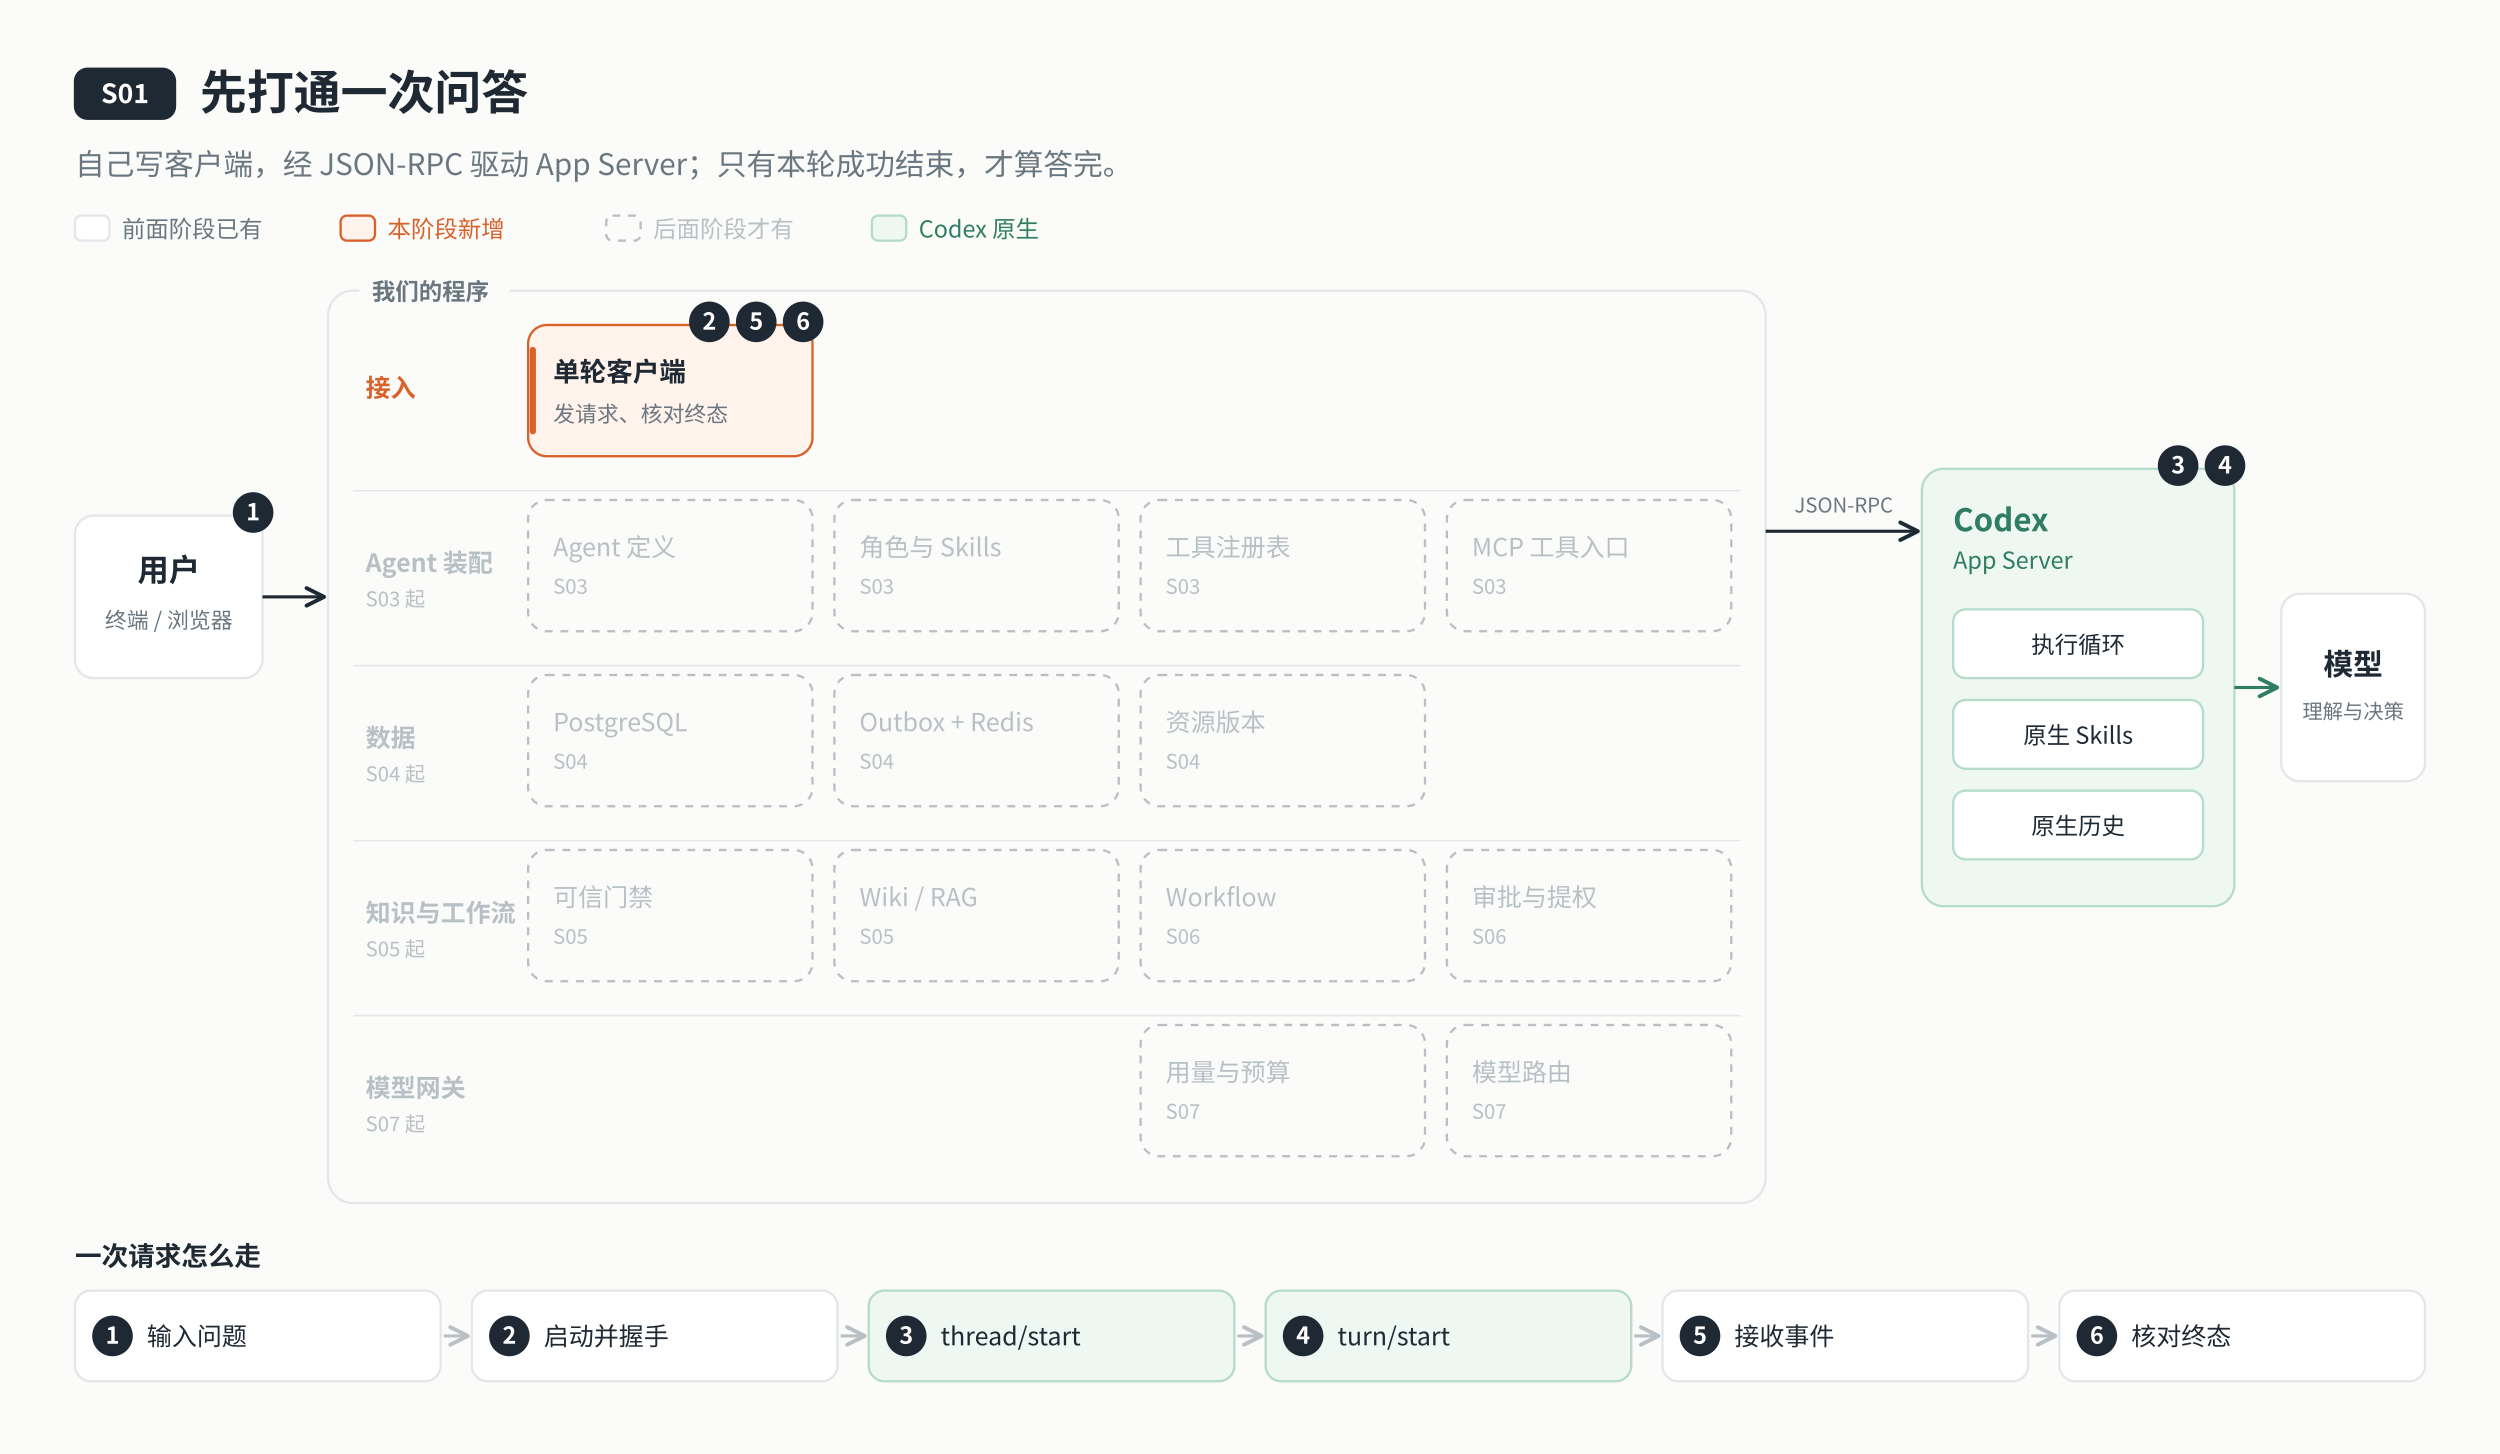
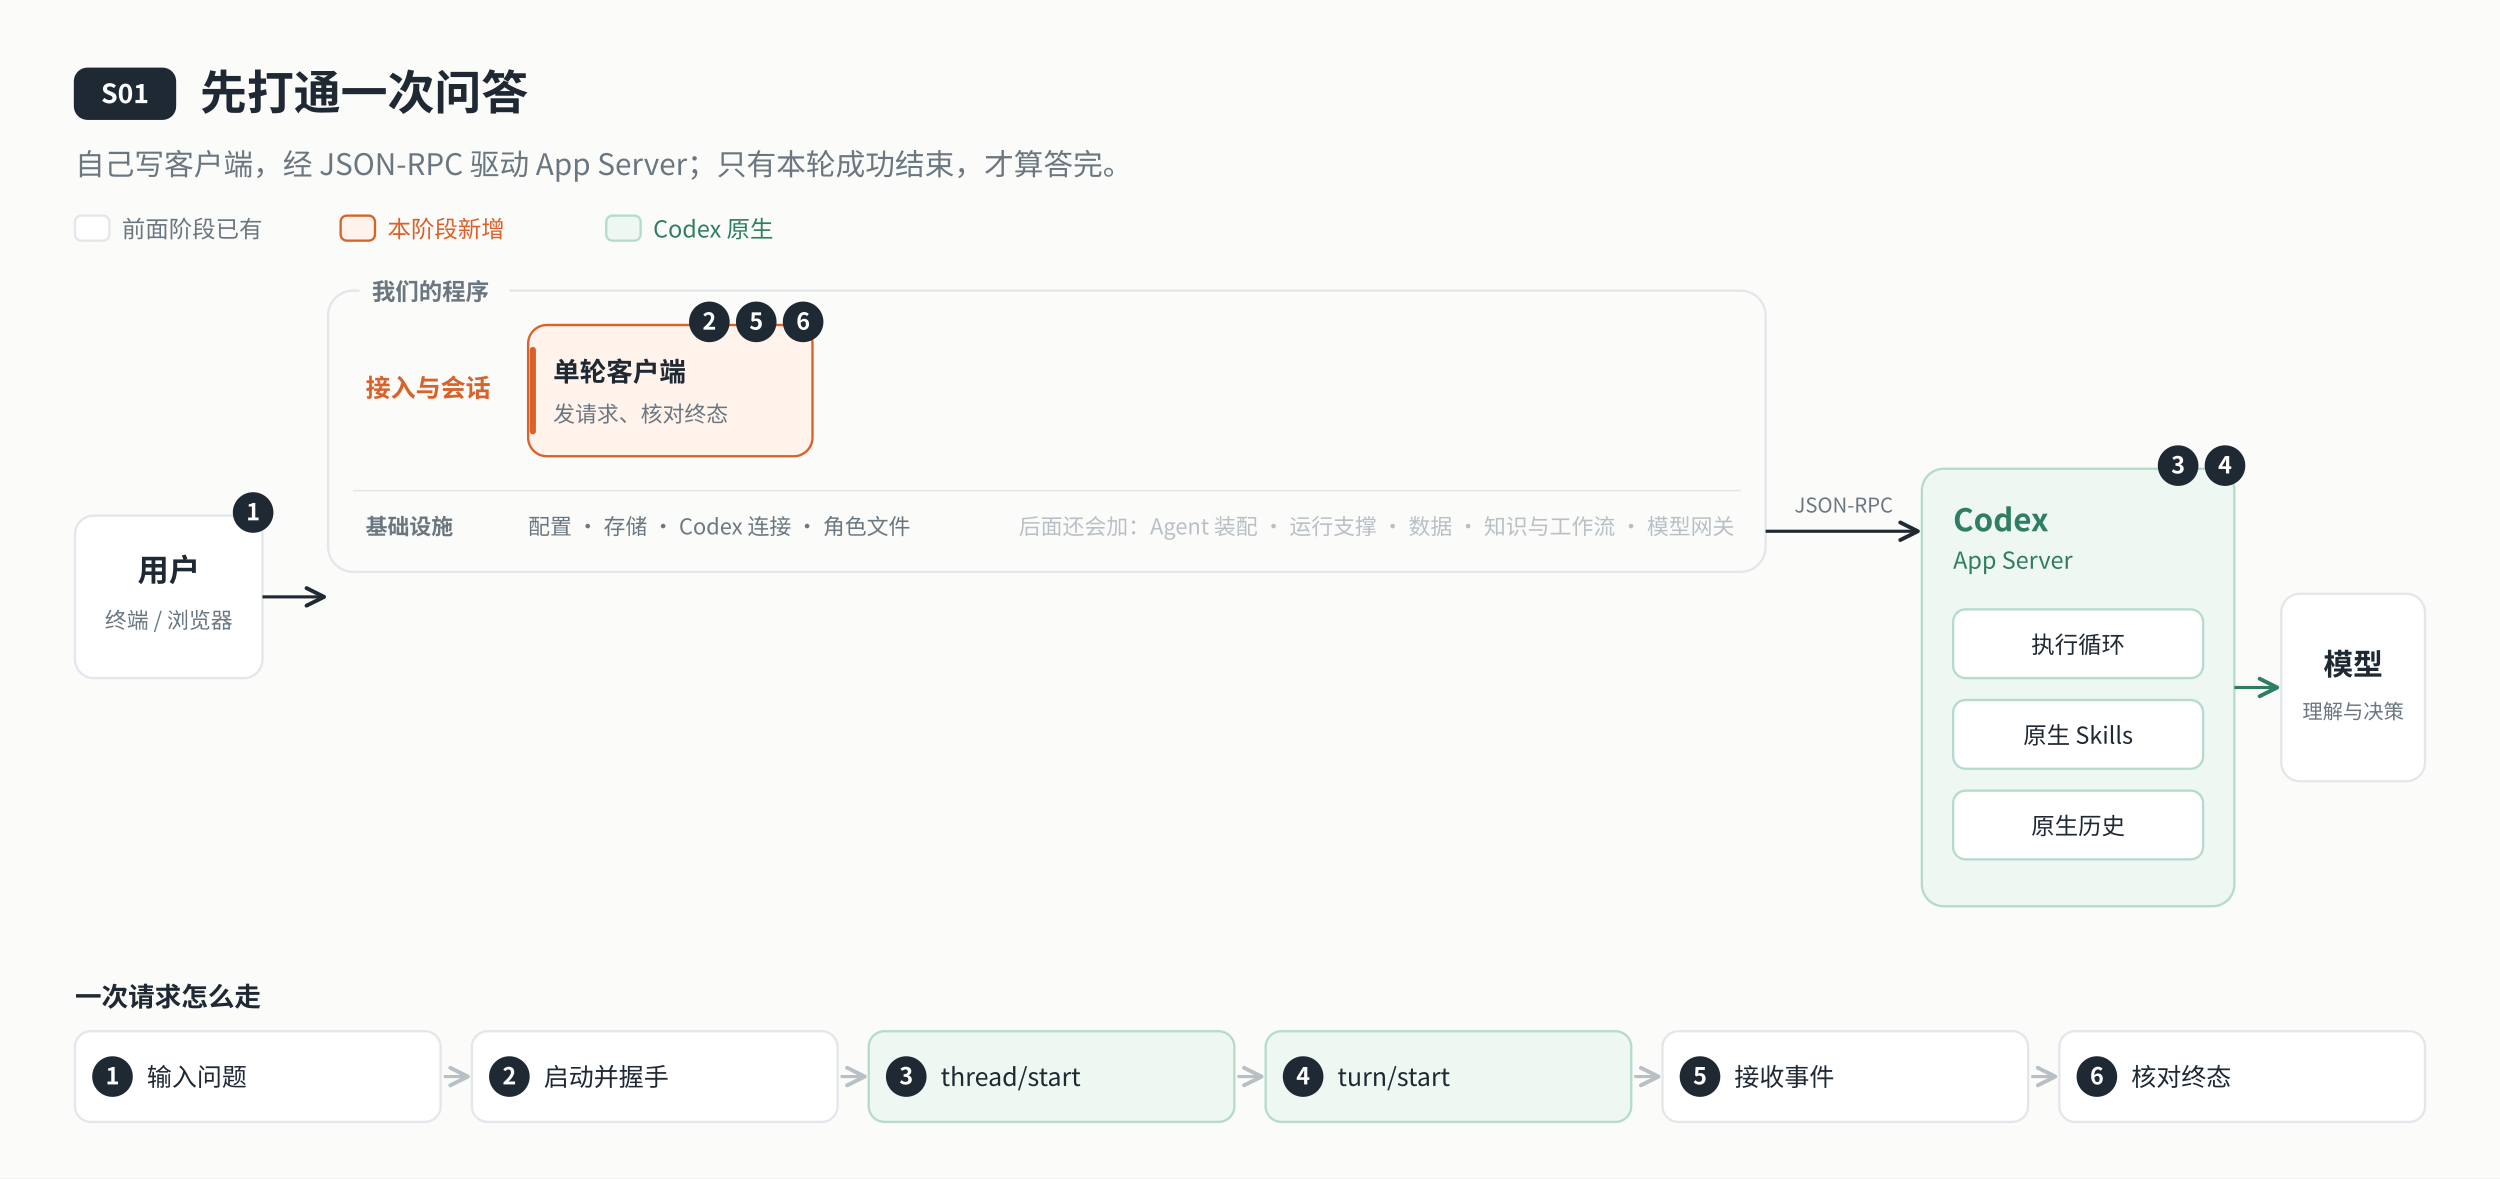
- <svg xmlns="http://www.w3.org/2000/svg" width="1600" height="930" viewBox="0 0 1600 930" role="img" aria-labelledby="title desc">
+ <svg xmlns="http://www.w3.org/2000/svg" width="1600" height="754" viewBox="0 0 1600 754" role="img" aria-labelledby="title desc">
  <defs>
    <marker id="mB8C0C6" viewBox="0 0 10 10" refX="8" refY="5" markerWidth="7" markerHeight="7" orient="auto-start-reverse">
      <path d="M1 1 L9 5 L1 9" fill="none" stroke="#B8C0C6" stroke-width="1.8" stroke-linecap="round" stroke-linejoin="round" />
    </marker>
    <marker id="m1F2933" viewBox="0 0 10 10" refX="8" refY="5" markerWidth="7" markerHeight="7" orient="auto-start-reverse">
      <path d="M1 1 L9 5 L1 9" fill="none" stroke="#1F2933" stroke-width="1.8" stroke-linecap="round" stroke-linejoin="round" />
    </marker>
    <marker id="m2F7D62" viewBox="0 0 10 10" refX="8" refY="5" markerWidth="7" markerHeight="7" orient="auto-start-reverse">
      <path d="M1 1 L9 5 L1 9" fill="none" stroke="#2F7D62" stroke-width="1.8" stroke-linecap="round" stroke-linejoin="round" />
    </marker>
  </defs>
  <g font-family="PingFang SC, Microsoft YaHei, Noto Sans CJK SC, sans-serif">
-     <rect x="0" y="0" width="1600" height="930" rx="0" fill="#FBFBF9" stroke="#FBFBF9" stroke-width="1.5" />
+     <rect x="0" y="0" width="1600" height="754" fill="#FBFBF9" />
    <rect x="48" y="44" width="64" height="32" rx="8" fill="#1F2933" stroke="#1F2933" stroke-width="1.5" />
    <text x="80" y="66" font-size="17" fill="#fff" font-weight="700" text-anchor="middle">S01</text>
    <text x="128" y="70" font-size="30" fill="#1F2933" font-weight="700" text-anchor="start">先打通一次问答</text>
    <text x="48" y="112" font-size="19" fill="#6B7780" font-weight="400" text-anchor="start">自己写客户端，经 JSON-RPC 驱动 App Server；只有本轮成功结束，才算答完。</text>
    <rect x="48" y="138" width="22" height="16" rx="4" fill="#FFFFFF" stroke="#E3E7EA" stroke-width="1.5" />
    <text x="78" y="152" font-size="15" fill="#6B7780" font-weight="400" text-anchor="start">前面阶段已有</text>
    <rect x="218" y="138" width="22" height="16" rx="4" fill="#FFF3EC" stroke="#D9622B" stroke-width="1.5" />
    <text x="248" y="152" font-size="15" fill="#D9622B" font-weight="400" text-anchor="start">本阶段新增</text>
-     <rect x="388" y="138" width="22" height="16" rx="4" fill="#FBFBF9" stroke="#B8C0C6" stroke-width="1.5" stroke-dasharray="5 5" />
-     <text x="418" y="152" font-size="15" fill="#B8C0C6" font-weight="400" text-anchor="start">后面阶段才有</text>
-     <rect x="558" y="138" width="22" height="16" rx="4" fill="#EEF7F2" stroke="#B5DCCB" stroke-width="1.5" />
-     <text x="588" y="152" font-size="15" fill="#2F7D62" font-weight="400" text-anchor="start">Codex 原生</text>
+     <rect x="388" y="138" width="22" height="16" rx="4" fill="#EEF7F2" stroke="#B5DCCB" stroke-width="1.5" />
+     <text x="418" y="152" font-size="15" fill="#2F7D62" font-weight="400" text-anchor="start">Codex 原生</text>
    <rect x="48" y="330" width="120" height="104" rx="12" fill="#FFFFFF" stroke="#E3E7EA" stroke-width="1.5" />
    <text x="108" y="372" font-size="20" fill="#1F2933" font-weight="600" text-anchor="middle">用户</text>
    <text x="108" y="402" font-size="14" fill="#6B7780" font-weight="400" text-anchor="middle">终端 / 浏览器</text>
-     <rect x="210" y="186" width="920" height="584" rx="16" fill="none" stroke="#E3E7EA" stroke-width="1.5" />
+     <rect x="210" y="186" width="920" height="180" rx="16" fill="none" stroke="#E3E7EA" stroke-width="1.5" />
    <rect x="230" y="175" width="96" height="22" fill="#FBFBF9" />
    <text x="238" y="192" font-size="15" fill="#6B7780" font-weight="600" text-anchor="start">我们的程序</text>
-     <text x="234" y="254" font-size="16" fill="#D9622B" font-weight="600" text-anchor="start">接入</text>
+     <text x="234" y="254" font-size="16" fill="#D9622B" font-weight="600" text-anchor="start">接入与会话</text>
    <rect x="338" y="208" width="182" height="84" rx="12" fill="#FFF3EC" stroke="#D9622B" stroke-width="1.5" />
    <rect x="339" y="222" width="4" height="56" rx="2" fill="#D9622B" />
    <text x="354" y="244" font-size="17" fill="#1F2933" font-weight="600" text-anchor="start">单轮客户端</text>
    <text x="354" y="270" font-size="14" fill="#6B7780" font-weight="400" text-anchor="start">发请求、核对终态</text>
-     <text x="234" y="366" font-size="16" fill="#B8C0C6" font-weight="600" text-anchor="start">Agent 装配</text>
-     <text x="234" y="388" font-size="13" fill="#B8C0C6" font-weight="400" text-anchor="start">S03 起</text>
    <line x1="226" y1="314" x2="1114" y2="314" stroke="#E3E7EA" stroke-width="1" />
-     <rect x="338" y="320" width="182" height="84" rx="12" fill="none" stroke="#B8C0C6" stroke-width="1.5" stroke-dasharray="5 5" />
-     <text x="354" y="356" font-size="16" fill="#B8C0C6" font-weight="500" text-anchor="start">Agent 定义</text>
-     <text x="354" y="380" font-size="13" fill="#B8C0C6" font-weight="400" text-anchor="start">S03</text>
-     <rect x="534" y="320" width="182" height="84" rx="12" fill="none" stroke="#B8C0C6" stroke-width="1.5" stroke-dasharray="5 5" />
-     <text x="550" y="356" font-size="16" fill="#B8C0C6" font-weight="500" text-anchor="start">角色与 Skills</text>
-     <text x="550" y="380" font-size="13" fill="#B8C0C6" font-weight="400" text-anchor="start">S03</text>
-     <rect x="730" y="320" width="182" height="84" rx="12" fill="none" stroke="#B8C0C6" stroke-width="1.5" stroke-dasharray="5 5" />
-     <text x="746" y="356" font-size="16" fill="#B8C0C6" font-weight="500" text-anchor="start">工具注册表</text>
-     <text x="746" y="380" font-size="13" fill="#B8C0C6" font-weight="400" text-anchor="start">S03</text>
-     <rect x="926" y="320" width="182" height="84" rx="12" fill="none" stroke="#B8C0C6" stroke-width="1.5" stroke-dasharray="5 5" />
-     <text x="942" y="356" font-size="16" fill="#B8C0C6" font-weight="500" text-anchor="start">MCP 工具入口</text>
-     <text x="942" y="380" font-size="13" fill="#B8C0C6" font-weight="400" text-anchor="start">S03</text>
-     <text x="234" y="478" font-size="16" fill="#B8C0C6" font-weight="600" text-anchor="start">数据</text>
-     <text x="234" y="500" font-size="13" fill="#B8C0C6" font-weight="400" text-anchor="start">S04 起</text>
-     <line x1="226" y1="426" x2="1114" y2="426" stroke="#E3E7EA" stroke-width="1" />
-     <rect x="338" y="432" width="182" height="84" rx="12" fill="none" stroke="#B8C0C6" stroke-width="1.5" stroke-dasharray="5 5" />
-     <text x="354" y="468" font-size="16" fill="#B8C0C6" font-weight="500" text-anchor="start">PostgreSQL</text>
-     <text x="354" y="492" font-size="13" fill="#B8C0C6" font-weight="400" text-anchor="start">S04</text>
-     <rect x="534" y="432" width="182" height="84" rx="12" fill="none" stroke="#B8C0C6" stroke-width="1.5" stroke-dasharray="5 5" />
-     <text x="550" y="468" font-size="16" fill="#B8C0C6" font-weight="500" text-anchor="start">Outbox + Redis</text>
-     <text x="550" y="492" font-size="13" fill="#B8C0C6" font-weight="400" text-anchor="start">S04</text>
-     <rect x="730" y="432" width="182" height="84" rx="12" fill="none" stroke="#B8C0C6" stroke-width="1.5" stroke-dasharray="5 5" />
-     <text x="746" y="468" font-size="16" fill="#B8C0C6" font-weight="500" text-anchor="start">资源版本</text>
-     <text x="746" y="492" font-size="13" fill="#B8C0C6" font-weight="400" text-anchor="start">S04</text>
-     <text x="234" y="590" font-size="16" fill="#B8C0C6" font-weight="600" text-anchor="start">知识与工作流</text>
-     <text x="234" y="612" font-size="13" fill="#B8C0C6" font-weight="400" text-anchor="start">S05 起</text>
-     <line x1="226" y1="538" x2="1114" y2="538" stroke="#E3E7EA" stroke-width="1" />
-     <rect x="338" y="544" width="182" height="84" rx="12" fill="none" stroke="#B8C0C6" stroke-width="1.5" stroke-dasharray="5 5" />
-     <text x="354" y="580" font-size="16" fill="#B8C0C6" font-weight="500" text-anchor="start">可信门禁</text>
-     <text x="354" y="604" font-size="13" fill="#B8C0C6" font-weight="400" text-anchor="start">S05</text>
-     <rect x="534" y="544" width="182" height="84" rx="12" fill="none" stroke="#B8C0C6" stroke-width="1.5" stroke-dasharray="5 5" />
-     <text x="550" y="580" font-size="16" fill="#B8C0C6" font-weight="500" text-anchor="start">Wiki / RAG</text>
-     <text x="550" y="604" font-size="13" fill="#B8C0C6" font-weight="400" text-anchor="start">S05</text>
-     <rect x="730" y="544" width="182" height="84" rx="12" fill="none" stroke="#B8C0C6" stroke-width="1.5" stroke-dasharray="5 5" />
-     <text x="746" y="580" font-size="16" fill="#B8C0C6" font-weight="500" text-anchor="start">Workflow</text>
-     <text x="746" y="604" font-size="13" fill="#B8C0C6" font-weight="400" text-anchor="start">S06</text>
-     <rect x="926" y="544" width="182" height="84" rx="12" fill="none" stroke="#B8C0C6" stroke-width="1.5" stroke-dasharray="5 5" />
-     <text x="942" y="580" font-size="16" fill="#B8C0C6" font-weight="500" text-anchor="start">审批与提权</text>
-     <text x="942" y="604" font-size="13" fill="#B8C0C6" font-weight="400" text-anchor="start">S06</text>
-     <text x="234" y="702" font-size="16" fill="#B8C0C6" font-weight="600" text-anchor="start">模型网关</text>
-     <text x="234" y="724" font-size="13" fill="#B8C0C6" font-weight="400" text-anchor="start">S07 起</text>
-     <line x1="226" y1="650" x2="1114" y2="650" stroke="#E3E7EA" stroke-width="1" />
-     <rect x="730" y="656" width="182" height="84" rx="12" fill="none" stroke="#B8C0C6" stroke-width="1.5" stroke-dasharray="5 5" />
-     <text x="746" y="692" font-size="16" fill="#B8C0C6" font-weight="500" text-anchor="start">用量与预算</text>
-     <text x="746" y="716" font-size="13" fill="#B8C0C6" font-weight="400" text-anchor="start">S07</text>
-     <rect x="926" y="656" width="182" height="84" rx="12" fill="none" stroke="#B8C0C6" stroke-width="1.5" stroke-dasharray="5 5" />
-     <text x="942" y="692" font-size="16" fill="#B8C0C6" font-weight="500" text-anchor="start">模型路由</text>
-     <text x="942" y="716" font-size="13" fill="#B8C0C6" font-weight="400" text-anchor="start">S07</text>
+     <text x="234" y="342" font-size="14" fill="#6B7780" font-weight="600" text-anchor="start">基础设施</text>
+     <text x="338" y="342" font-size="14" fill="#6B7780" font-weight="400" text-anchor="start">配置 · 存储 · Codex 连接 · 角色文件</text>
+     <text x="1110" y="342" font-size="14" fill="#B8C0C6" font-weight="400" text-anchor="end">后面还会加：Agent 装配 · 运行支撑 · 数据 · 知识与工作流 · 模型网关</text>
    <rect x="1230" y="300" width="200" height="280" rx="14" fill="#EEF7F2" stroke="#B5DCCB" stroke-width="1.5" />
    <text x="1250" y="340" font-size="20" fill="#2F7D62" font-weight="700" text-anchor="start">Codex</text>
    <text x="1250" y="364" font-size="15" fill="#2F7D62" font-weight="400" text-anchor="start">App Server</text>
    <rect x="1250" y="390" width="160" height="44" rx="8" fill="#FFFFFF" stroke="#B5DCCB" stroke-width="1.5" />
    <text x="1330" y="418" font-size="15" fill="#1F2933" font-weight="500" text-anchor="middle">执行循环</text>
    <rect x="1250" y="448" width="160" height="44" rx="8" fill="#FFFFFF" stroke="#B5DCCB" stroke-width="1.5" />
    <text x="1330" y="476" font-size="15" fill="#1F2933" font-weight="500" text-anchor="middle">原生 Skills</text>
    <rect x="1250" y="506" width="160" height="44" rx="8" fill="#FFFFFF" stroke="#B5DCCB" stroke-width="1.5" />
    <text x="1330" y="534" font-size="15" fill="#1F2933" font-weight="500" text-anchor="middle">原生历史</text>
    <rect x="1460" y="380" width="92" height="120" rx="12" fill="#FFFFFF" stroke="#E3E7EA" stroke-width="1.5" />
    <text x="1506" y="432" font-size="19" fill="#1F2933" font-weight="600" text-anchor="middle">模型</text>
    <text x="1506" y="460" font-size="13" fill="#6B7780" font-weight="400" text-anchor="middle">理解与决策</text>
    <path d="M168,382 L206,382" fill="none" stroke="#1F2933" stroke-width="2" marker-end="url(#m1F2933)" />
    <path d="M1130,340 L1226,340" fill="none" stroke="#1F2933" stroke-width="2" marker-end="url(#m1F2933)" />
    <text x="1180" y="328" font-size="13" fill="#6B7780" font-weight="500" text-anchor="middle">JSON-RPC</text>
    <path d="M1430,440 L1456,440" fill="none" stroke="#2F7D62" stroke-width="2" marker-end="url(#m2F7D62)" />
    <circle cx="162" cy="328" r="13" fill="#1F2933" />
    <text x="162" y="333" font-size="15" fill="#fff" font-weight="700" text-anchor="middle">1</text>
    <circle cx="454" cy="206" r="13" fill="#1F2933" />
    <text x="454" y="211" font-size="15" fill="#fff" font-weight="700" text-anchor="middle">2</text>
    <circle cx="484" cy="206" r="13" fill="#1F2933" />
    <text x="484" y="211" font-size="15" fill="#fff" font-weight="700" text-anchor="middle">5</text>
    <circle cx="514" cy="206" r="13" fill="#1F2933" />
    <text x="514" y="211" font-size="15" fill="#fff" font-weight="700" text-anchor="middle">6</text>
    <circle cx="1394" cy="298" r="13" fill="#1F2933" />
    <text x="1394" y="303" font-size="15" fill="#fff" font-weight="700" text-anchor="middle">3</text>
    <circle cx="1424" cy="298" r="13" fill="#1F2933" />
    <text x="1424" y="303" font-size="15" fill="#fff" font-weight="700" text-anchor="middle">4</text>
-     <text x="48" y="810" font-size="17" fill="#1F2933" font-weight="700" text-anchor="start">一次请求怎么走</text>
-     <rect x="48" y="826" width="234" height="58" rx="10" fill="#FFFFFF" stroke="#E3E7EA" stroke-width="1.5" />
-     <circle cx="72" cy="855" r="13" fill="#1F2933" />
-     <text x="72" y="860" font-size="15" fill="#fff" font-weight="700" text-anchor="middle">1</text>
-     <text x="94" y="861" font-size="16" fill="#1F2933" font-weight="500" text-anchor="start">输入问题</text>
-     <path d="M284,855 L298,855" fill="none" stroke="#B8C0C6" stroke-width="2" marker-end="url(#mB8C0C6)" />
-     <rect x="302" y="826" width="234" height="58" rx="10" fill="#FFFFFF" stroke="#E3E7EA" stroke-width="1.5" />
-     <circle cx="326" cy="855" r="13" fill="#1F2933" />
-     <text x="326" y="860" font-size="15" fill="#fff" font-weight="700" text-anchor="middle">2</text>
-     <text x="348" y="861" font-size="16" fill="#1F2933" font-weight="500" text-anchor="start">启动并握手</text>
-     <path d="M538,855 L552,855" fill="none" stroke="#B8C0C6" stroke-width="2" marker-end="url(#mB8C0C6)" />
-     <rect x="556" y="826" width="234" height="58" rx="10" fill="#EEF7F2" stroke="#B5DCCB" stroke-width="1.5" />
-     <circle cx="580" cy="855" r="13" fill="#1F2933" />
-     <text x="580" y="860" font-size="15" fill="#fff" font-weight="700" text-anchor="middle">3</text>
-     <text x="602" y="861" font-size="16" fill="#1F2933" font-weight="500" text-anchor="start">thread/start</text>
-     <path d="M792,855 L806,855" fill="none" stroke="#B8C0C6" stroke-width="2" marker-end="url(#mB8C0C6)" />
-     <rect x="810" y="826" width="234" height="58" rx="10" fill="#EEF7F2" stroke="#B5DCCB" stroke-width="1.5" />
-     <circle cx="834" cy="855" r="13" fill="#1F2933" />
-     <text x="834" y="860" font-size="15" fill="#fff" font-weight="700" text-anchor="middle">4</text>
-     <text x="856" y="861" font-size="16" fill="#1F2933" font-weight="500" text-anchor="start">turn/start</text>
-     <path d="M1046,855 L1060,855" fill="none" stroke="#B8C0C6" stroke-width="2" marker-end="url(#mB8C0C6)" />
-     <rect x="1064" y="826" width="234" height="58" rx="10" fill="#FFFFFF" stroke="#E3E7EA" stroke-width="1.5" />
-     <circle cx="1088" cy="855" r="13" fill="#1F2933" />
-     <text x="1088" y="860" font-size="15" fill="#fff" font-weight="700" text-anchor="middle">5</text>
-     <text x="1110" y="861" font-size="16" fill="#1F2933" font-weight="500" text-anchor="start">接收事件</text>
-     <path d="M1300,855 L1314,855" fill="none" stroke="#B8C0C6" stroke-width="2" marker-end="url(#mB8C0C6)" />
-     <rect x="1318" y="826" width="234" height="58" rx="10" fill="#FFFFFF" stroke="#E3E7EA" stroke-width="1.5" />
-     <circle cx="1342" cy="855" r="13" fill="#1F2933" />
-     <text x="1342" y="860" font-size="15" fill="#fff" font-weight="700" text-anchor="middle">6</text>
-     <text x="1364" y="861" font-size="16" fill="#1F2933" font-weight="500" text-anchor="start">核对终态</text>
+     <text x="48" y="644" font-size="17" fill="#1F2933" font-weight="700" text-anchor="start">一次请求怎么走</text>
+     <rect x="48" y="660" width="234" height="58" rx="10" fill="#FFFFFF" stroke="#E3E7EA" stroke-width="1.5" />
+     <circle cx="72" cy="689" r="13" fill="#1F2933" />
+     <text x="72" y="694" font-size="15" fill="#fff" font-weight="700" text-anchor="middle">1</text>
+     <text x="94" y="695" font-size="16" fill="#1F2933" font-weight="500" text-anchor="start">输入问题</text>
+     <path d="M284,689 L298,689" fill="none" stroke="#B8C0C6" stroke-width="2" marker-end="url(#mB8C0C6)" />
+     <rect x="302" y="660" width="234" height="58" rx="10" fill="#FFFFFF" stroke="#E3E7EA" stroke-width="1.5" />
+     <circle cx="326" cy="689" r="13" fill="#1F2933" />
+     <text x="326" y="694" font-size="15" fill="#fff" font-weight="700" text-anchor="middle">2</text>
+     <text x="348" y="695" font-size="16" fill="#1F2933" font-weight="500" text-anchor="start">启动并握手</text>
+     <path d="M538,689 L552,689" fill="none" stroke="#B8C0C6" stroke-width="2" marker-end="url(#mB8C0C6)" />
+     <rect x="556" y="660" width="234" height="58" rx="10" fill="#EEF7F2" stroke="#B5DCCB" stroke-width="1.5" />
+     <circle cx="580" cy="689" r="13" fill="#1F2933" />
+     <text x="580" y="694" font-size="15" fill="#fff" font-weight="700" text-anchor="middle">3</text>
+     <text x="602" y="695" font-size="16" fill="#1F2933" font-weight="500" text-anchor="start">thread/start</text>
+     <path d="M792,689 L806,689" fill="none" stroke="#B8C0C6" stroke-width="2" marker-end="url(#mB8C0C6)" />
+     <rect x="810" y="660" width="234" height="58" rx="10" fill="#EEF7F2" stroke="#B5DCCB" stroke-width="1.5" />
+     <circle cx="834" cy="689" r="13" fill="#1F2933" />
+     <text x="834" y="694" font-size="15" fill="#fff" font-weight="700" text-anchor="middle">4</text>
+     <text x="856" y="695" font-size="16" fill="#1F2933" font-weight="500" text-anchor="start">turn/start</text>
+     <path d="M1046,689 L1060,689" fill="none" stroke="#B8C0C6" stroke-width="2" marker-end="url(#mB8C0C6)" />
+     <rect x="1064" y="660" width="234" height="58" rx="10" fill="#FFFFFF" stroke="#E3E7EA" stroke-width="1.5" />
+     <circle cx="1088" cy="689" r="13" fill="#1F2933" />
+     <text x="1088" y="694" font-size="15" fill="#fff" font-weight="700" text-anchor="middle">5</text>
+     <text x="1110" y="695" font-size="16" fill="#1F2933" font-weight="500" text-anchor="start">接收事件</text>
+     <path d="M1300,689 L1314,689" fill="none" stroke="#B8C0C6" stroke-width="2" marker-end="url(#mB8C0C6)" />
+     <rect x="1318" y="660" width="234" height="58" rx="10" fill="#FFFFFF" stroke="#E3E7EA" stroke-width="1.5" />
+     <circle cx="1342" cy="689" r="13" fill="#1F2933" />
+     <text x="1342" y="694" font-size="15" fill="#fff" font-weight="700" text-anchor="middle">6</text>
+     <text x="1364" y="695" font-size="16" fill="#1F2933" font-weight="500" text-anchor="start">核对终态</text>
  </g>
</svg>
